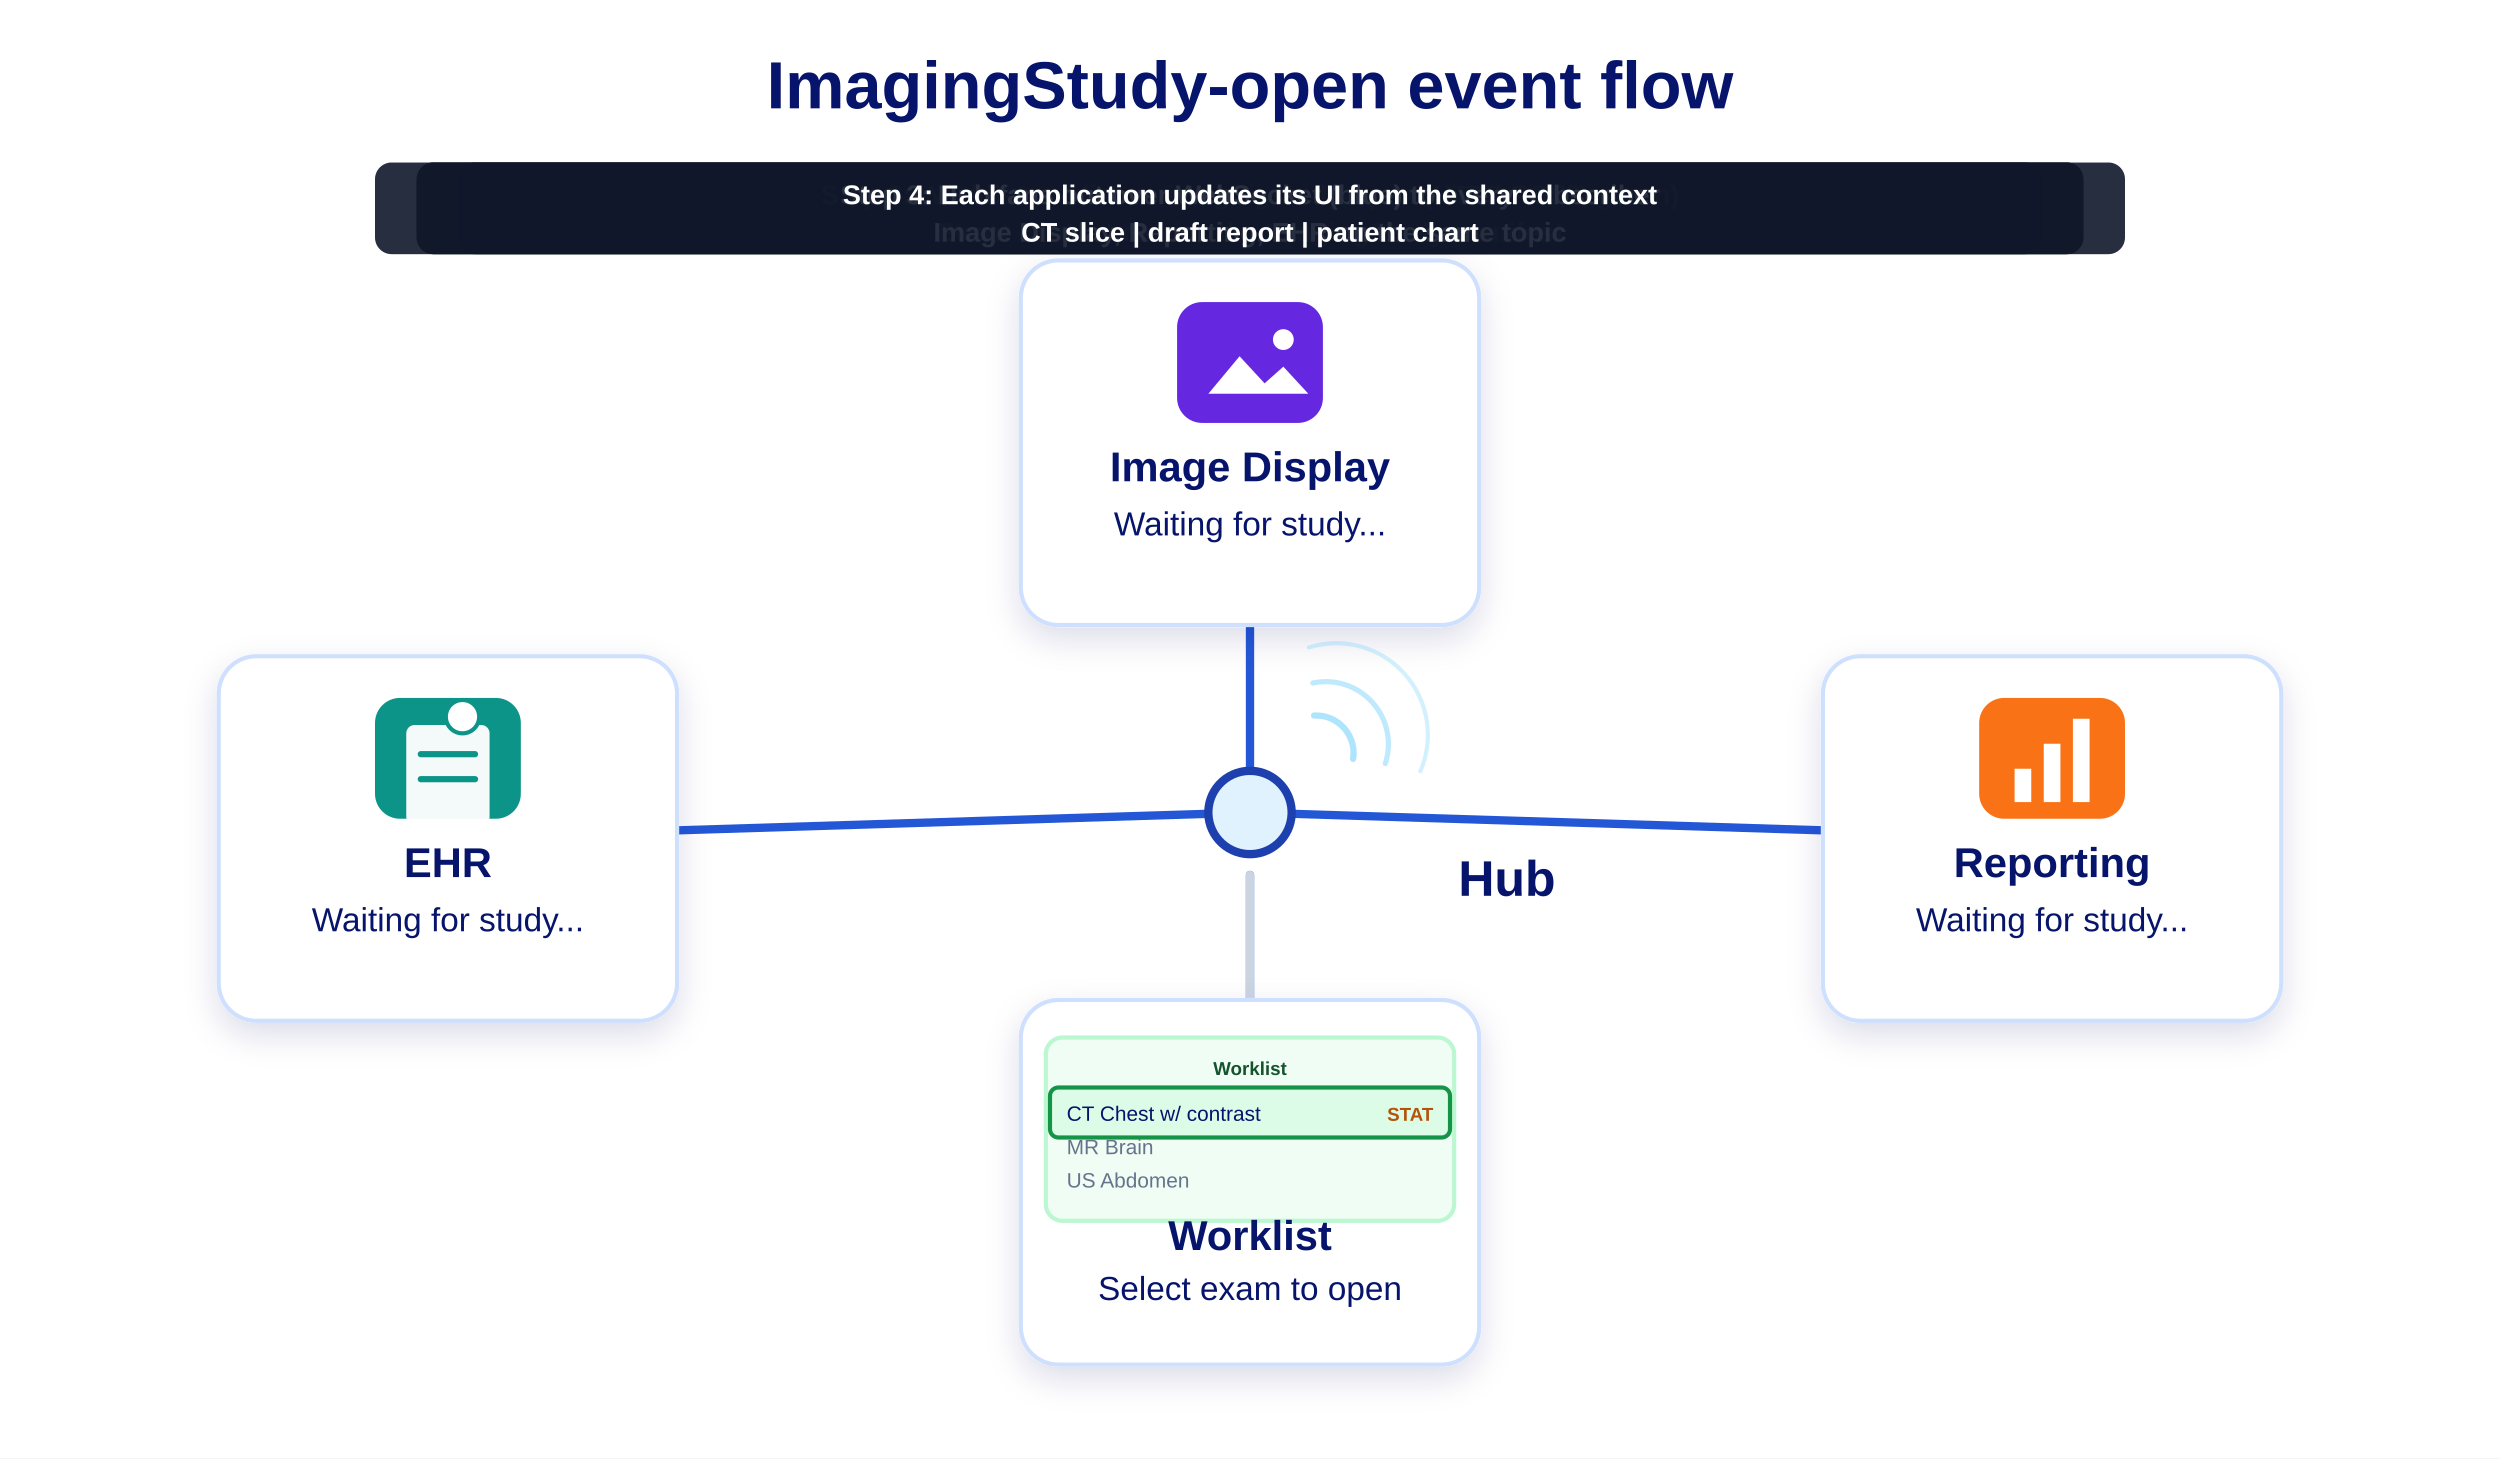
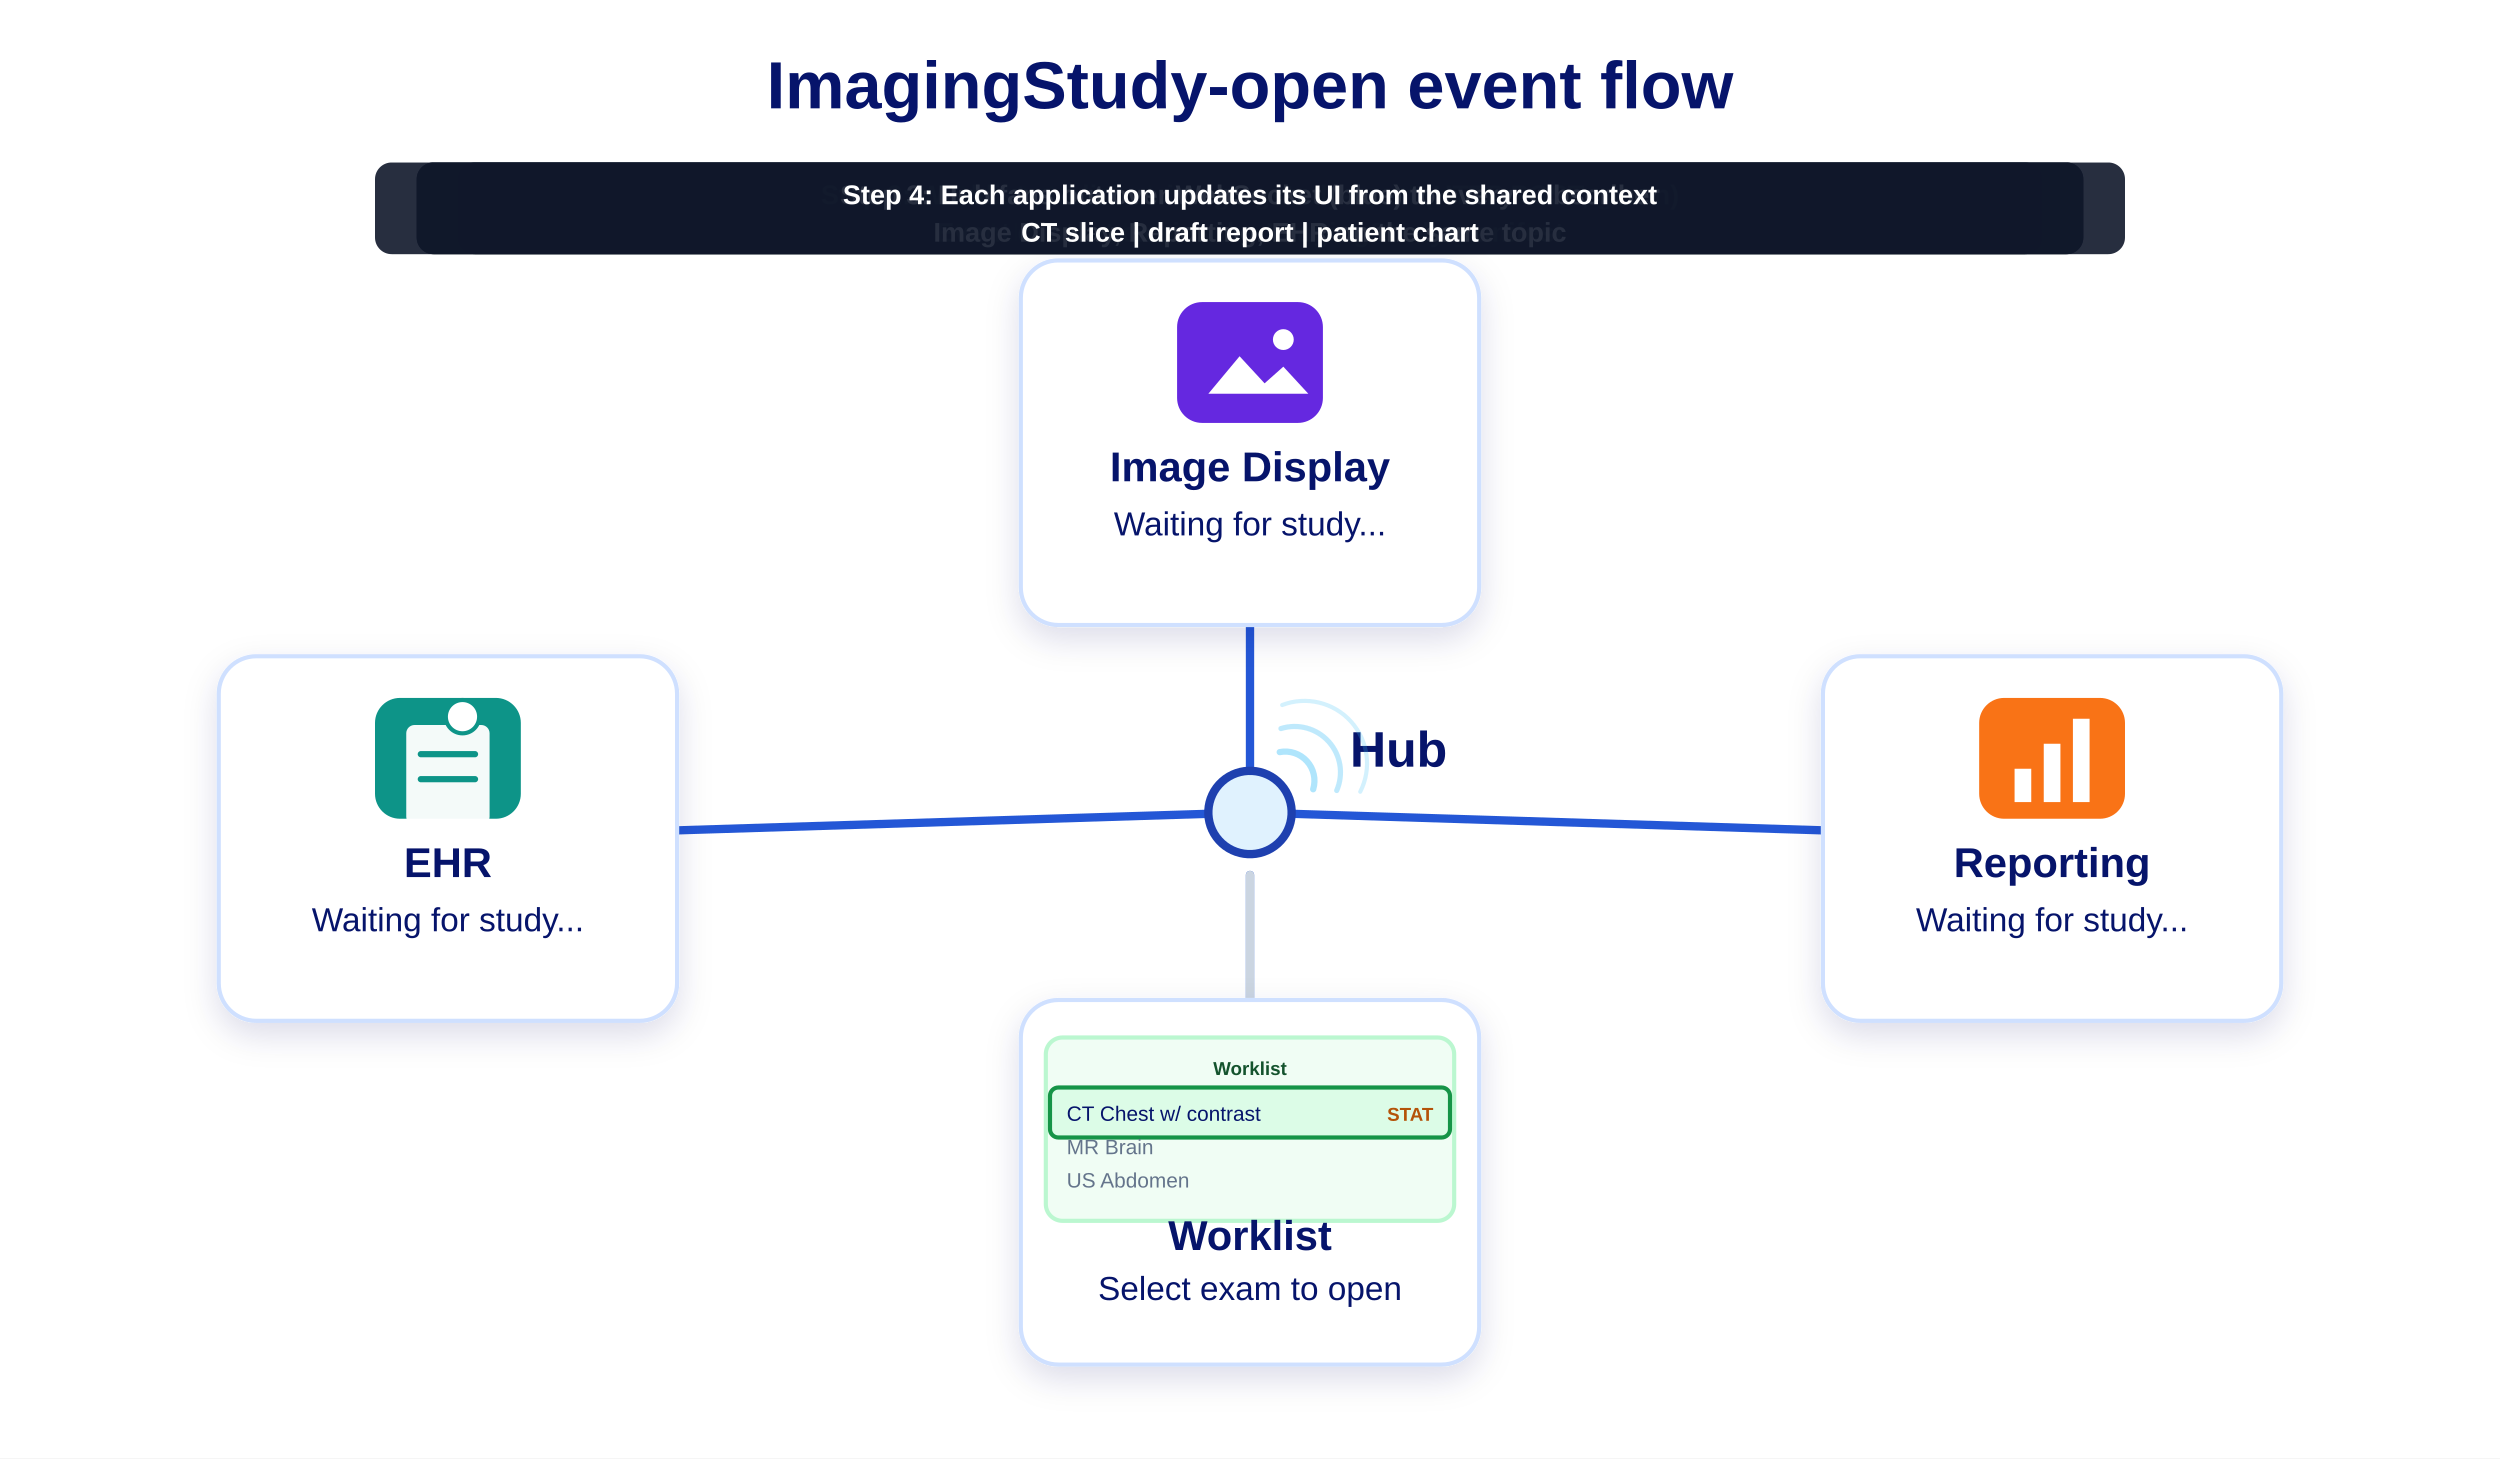
<svg xmlns="http://www.w3.org/2000/svg" viewBox="0 0 1200 700" width="1200" height="700" role="img" aria-labelledby="isoTitle isoDesc">
  <defs>
    <filter id="shadow" x="-20%" y="-20%" width="140%" height="140%">
      <feDropShadow dx="0" dy="6" stdDeviation="8" flood-color="#0b1b5f" flood-opacity="0.14" />
    </filter>
    <clipPath id="ctClip">
      <rect x="500" y="138" width="200" height="150" rx="10" />
    </clipPath>
    <radialGradient id="ctVignette" cx="50%" cy="50%" r="65%">
      <stop offset="55%" stop-color="#000" stop-opacity="0" />
      <stop offset="100%" stop-color="#000" stop-opacity="1" />
    </radialGradient>
    <style>
      .title { font: 700 32px Arial, Helvetica, sans-serif; fill: #06146b; }
      .heading { font: 700 24px Arial, Helvetica, sans-serif; fill: #06146b; }
      .label { font: 700 20px Arial, Helvetica, sans-serif; fill: #06146b; }
      .small { font: 16px Arial, Helvetica, sans-serif; fill: #06146b; }
      .panel { fill: #fff; stroke: #cfe0ff; stroke-width: 2; filter: url(#shadow); }
      .connPost { fill: none; stroke: #cbd5e1; stroke-width: 4; stroke-linecap: round; }
      .connWs { fill: none; stroke: #2457d6; stroke-width: 4; stroke-linecap: round; opacity: 1; }
      .packetText { font: 700 10px Arial, Helvetica, sans-serif; fill: #fff; }
      .packetSub { font: 600 9px Arial, Helvetica, sans-serif; fill: #ecfdf5; }
      .packetSubWs { font: 600 9px Arial, Helvetica, sans-serif; fill: #dbeafe; }
      .captionBox { fill: #0f172a; opacity: 0.9; }
      .captionText { font: 700 13px Arial, Helvetica, sans-serif; fill: #fff; }
      .wlField { font: 600 9px Arial, Helvetica, sans-serif; fill: #14532d; }
      .wlValue { font: 9px Arial, Helvetica, sans-serif; fill: #06146b; }
      .wlUserNoteText { font: 700 16px Arial, Helvetica, sans-serif; fill: #06146b; }
      .wlUserNoteSub { font: 600 12px Arial, Helvetica, sans-serif; fill: #334155; }

      #wlUserCallout { opacity: 0; animation: wlUserCallout 18s infinite; }
      @keyframes wlUserCallout {
        0%, 1.99% { opacity: 0; }
        2%, 96% { opacity: 1; }
        96.01%, 100% { opacity: 0; }
      }
      #wlUserOpeningFigure { animation: wlUserOpeningFigure 18s infinite; }
      #wlUserOpeningLabels { animation: wlUserOpeningLabels 18s infinite; }
      @keyframes wlUserOpeningFigure {
        0%, 1.99% { opacity: 0; }
-         2%, 41.99% { opacity: 1; }
-         42%, 100% { opacity: 0; }
+         2%, 51.99% { opacity: 1; }
+         52%, 100% { opacity: 0; }
      }
      @keyframes wlUserOpeningLabels {
        0%, 1.99% { opacity: 0; }
        2%, 34% { opacity: 1; }
        34.01%, 100% { opacity: 0; }
      }
      #wlUserCelebratePose { opacity: 0; animation: wlUserCelebratePose 18s infinite; }
      @keyframes wlUserCelebratePose {
-         0%, 41.99% { opacity: 0; }
-         42%, 96% { opacity: 1; }
+         0%, 51.99% { opacity: 0; }
+         52%, 96% { opacity: 1; }
        96.01%, 100% { opacity: 0; }
      }

      #worklistShell { animation: worklistShell 18s infinite; }
      #worklistOrder { opacity: 0; animation: worklistOrder 18s infinite; }
      #wlSelectHighlight { animation: wlSelectHighlight 18s infinite; }
      @keyframes worklistShell {
        0%, 17.99% { opacity: 1; }
        18%, 100% { opacity: 0; }
      }
      @keyframes worklistOrder {
        0%, 17.99% { opacity: 0; }
        18%, 100% { opacity: 1; }
      }
      @keyframes wlSelectHighlight {
        0%, 5.99% { opacity: 0; }
        6%, 16% { opacity: 1; }
        16.01%, 100% { opacity: 0; }
      }

      #castHubGraphic { transform-origin: 0px 0px; animation: hubPulse 18s infinite; }
      @keyframes hubPulse {
        0%, 25% { transform: scale(1); }
-         27%, 43% { transform: scale(1.06); }
-         45%, 100% { transform: scale(1); }
+         27%, 50% { transform: scale(1.06); }
+         52%, 100% { transform: scale(1); }
      }
      #hubBroadcastArcs { opacity: 0.4; animation: hubBroadcastArcs 18s infinite; }
      @keyframes hubBroadcastArcs {
        0%, 34.99% { opacity: 0.4; }
        35%, 86% { opacity: 1; }
        87%, 100% { opacity: 0.4; }
      }
      #step0Caption { animation: step0Caption 18s infinite; }
      @keyframes step0Caption {
        0%, 1.99% { opacity: 0; }
        2%, 17% { opacity: 1; }
        18%, 100% { opacity: 0; }
      }
      #step1Caption { animation: step1Caption 18s infinite; }
      @keyframes step1Caption {
        0%, 17.99% { opacity: 0; }
        19%, 34% { opacity: 1; }
        35%, 100% { opacity: 0; }
      }
      #step2Caption { animation: step2Caption 18s infinite; }
      @keyframes step2Caption {
        0%, 34.99% { opacity: 0; }
-         35%, 41% { opacity: 1; }
-         42%, 100% { opacity: 0; }
+         35%, 51% { opacity: 1; }
+         52%, 100% { opacity: 0; }
      }
      #step3Caption { animation: step3Caption 18s infinite; }
      @keyframes step3Caption {
-         0%, 41.99% { opacity: 0; }
-         42%, 86% { opacity: 1; }
+         0%, 51.99% { opacity: 0; }
+         52%, 86% { opacity: 1; }
        87%, 100% { opacity: 0; }
      }

      #linePost { animation: linePost 18s infinite; }
      @keyframes linePost {
        0%, 18.99% { stroke: #1f9d55; opacity: 0; }
        19%, 34% { stroke: #1f9d55; opacity: 1; }
        35%, 100% { stroke: #1f9d55; opacity: 0; }
      }
      .packetPublish { opacity: 0; animation: packetPublish 18s infinite; }
      @keyframes packetPublish {
        0%, 18.99% { opacity: 0; transform: translate(600px, 520px); }
        19% { opacity: 1; transform: translate(600px, 520px); }
        27% { opacity: 1; transform: translate(600px, 390px); }
        29%, 100% { opacity: 0; transform: translate(600px, 390px); }
      }
      .packetFanoutImg,
      .packetFanoutReport,
      .packetFanoutEhr {
        opacity: 0;
        animation-duration: 18s;
        animation-iteration-count: infinite;
        animation-timing-function: linear;
      }
      .packetFanoutImg {
        animation-name: packetFanoutOpacity, packetFanoutImg;
      }
      .packetFanoutReport {
        animation-name: packetFanoutOpacity, packetFanoutReport;
      }
      .packetFanoutEhr {
        animation-name: packetFanoutOpacity, packetFanoutEhr;
      }
-       /* Fan-out: depart hub together at 35%, arrive at apps together at 41% */
+       /* Fan-out: depart hub together at 35%, arrive at apps together at 52% */
      @keyframes packetFanoutOpacity {
        0%, 34.99% { opacity: 0; }
-         35%, 41% { opacity: 1; }
-         42%, 100% { opacity: 0; }
+         35%, 51% { opacity: 1; }
+         52%, 100% { opacity: 0; }
      }
      @keyframes packetFanoutImg {
        0%, 34.99% { transform: translate(600px, 390px); }
        35% { transform: translate(600px, 390px); }
-         38% { transform: translate(600px, 301px); }
-         41%, 100% { transform: translate(600px, 212px); }
+         43% { transform: translate(600px, 301px); }
+         52%, 100% { transform: translate(600px, 212px); }
      }
      @keyframes packetFanoutReport {
        0%, 34.99% { transform: translate(600px, 390px); }
        35% { transform: translate(600px, 390px); }
-         38% { transform: translate(792px, 396px); }
-         41%, 100% { transform: translate(985px, 402px); }
+         43% { transform: translate(792px, 396px); }
+         52%, 100% { transform: translate(985px, 402px); }
      }
      @keyframes packetFanoutEhr {
        0%, 34.99% { transform: translate(600px, 390px); }
        35% { transform: translate(600px, 390px); }
-         38% { transform: translate(407px, 396px); }
-         41%, 100% { transform: translate(215px, 402px); }
-       }
- 
-       /* All apps flip on the same frame when packets land (41%) */
+         43% { transform: translate(407px, 396px); }
+         52%, 100% { transform: translate(215px, 402px); }
+       }
+ 
+       /* All apps flip on the same frame when packets land (52%) */
      #ctResult,
      #reportResult,
      #ehrChartResult {
        opacity: 0;
        animation: appsShowResult 18s infinite;
      }
      #appShellImg,
      #appShellReport,
      #appShellEhr {
        animation: appsHideShell 18s infinite;
      }
      @keyframes appsHideShell {
-         0%, 40.99% { opacity: 1; }
-         41%, 100% { opacity: 0; }
+         0%, 51.99% { opacity: 1; }
+         52%, 100% { opacity: 0; }
      }
      @keyframes appsShowResult {
-         0%, 40.99% { opacity: 0; }
-         41%, 100% { opacity: 1; }
+         0%, 51.99% { opacity: 0; }
+         52%, 100% { opacity: 1; }
      }
    </style>
  </defs>
  <rect width="1200" height="700" fill="#ffffff" />
  <text x="600" y="52" text-anchor="middle" class="title">ImagingStudy-open event flow</text>
  <g id="step0Caption">
    <rect class="captionBox" x="200" y="78" width="800" height="44" rx="8" />
    <text x="600" y="98" text-anchor="middle" class="captionText">Step 1: User selects an exam from the worklist</text>
    <text x="600" y="116" text-anchor="middle" class="captionText" font-size="11">Modality worklist row opens the radiology order</text>
  </g>
  <g id="step1Caption">
    <rect class="captionBox" x="220" y="78" width="760" height="44" rx="8" />
    <text x="600" y="98" text-anchor="middle" class="captionText">Step 2: Worklist publishes imagingstudy-open (HTTP POST, green)</text>
    <text x="600" y="116" text-anchor="middle" class="captionText" font-size="11">Event context carries the ImagingStudy manifest</text>
  </g>
  <g id="step2Caption">
    <rect class="captionBox" x="200" y="78" width="800" height="44" rx="8" />
    <text x="600" y="98" text-anchor="middle" class="captionText">Step 3: Hub fans out over WebSocket (blue) to every subscriber</text>
    <text x="600" y="116" text-anchor="middle" class="captionText" font-size="11">Image Display, Reporting, EHR on the same topic</text>
  </g>
  <g id="step3Caption">
    <rect class="captionBox" x="180" y="78" width="840" height="44" rx="8" />
    <text x="600" y="98" text-anchor="middle" class="captionText">Step 4: Each application updates its UI from the shared context</text>
    <text x="600" y="116" text-anchor="middle" class="captionText" font-size="11">CT slice | draft report | patient chart</text>
  </g>
  <path id="lineWsWorklist" class="connWs" d="M600 480 L600 420" />
  <path id="linePost" class="connPost" d="M600 480 L600 420" />
  <path id="lineWsImg" class="connWs" d="M600 390 L600 212" />
  <path id="lineWsReport" class="connWs" d="M600 390 L985 402" />
  <path id="lineWsEhr" class="connWs" d="M600 390 L215 402" />
  <g id="wlUserCallout">
    <rect class="panel" x="268" y="508" width="214" height="118" rx="12" />
    <g id="wlUserOpeningFigure">
      <g transform="translate(288, 528)">
        <circle cx="26" cy="18" r="15" fill="#dbeafe" stroke="#2563eb" stroke-width="2.5" />
        <path d="M10 42 Q26 34 42 42 L38 78 Q26 86 14 78 Z" fill="#2563eb" stroke="#1d4ed8" stroke-width="1.5" stroke-linejoin="round" />
        <path d="M38 46 L62 58 L58 64 L34 52 Z" fill="#2563eb" stroke="#1d4ed8" stroke-width="1.2" stroke-linejoin="round" />
        <circle cx="60" cy="61" r="4" fill="#fde8d8" stroke="#d4a574" stroke-width="1" />
        <path d="M18 44 L4 56" fill="none" stroke="#2563eb" stroke-width="3" stroke-linecap="round" />
      </g>
    </g>
    <g id="wlUserOpeningLabels">
      <text x="378" y="562" text-anchor="middle" class="wlUserNoteText">User opens</text>
      <text x="378" y="582" text-anchor="middle" class="wlUserNoteText">from worklist</text>
      <text x="378" y="602" text-anchor="middle" class="wlUserNoteSub">clinician action</text>
      <path d="M482 562 L490 562" fill="none" stroke="#64748b" stroke-width="2.5" stroke-linecap="round" />
      <polygon points="490,562 483,557 483,567" fill="#64748b" />
    </g>
    <g id="wlUserCelebratePose" transform="translate(332, 520)">
      <circle cx="26" cy="18" r="15" fill="#dbeafe" stroke="#2563eb" stroke-width="2.5" />
      <path d="M10 42 Q26 34 42 42 L38 78 Q26 86 14 78 Z" fill="#2563eb" stroke="#1d4ed8" stroke-width="1.5" stroke-linejoin="round" />
      <path d="M14 40 L6 22" fill="none" stroke="#2563eb" stroke-width="3.5" stroke-linecap="round" />
      <path d="M38 40 L46 22" fill="none" stroke="#2563eb" stroke-width="3.5" stroke-linecap="round" />
      <circle cx="6" cy="20" r="4" fill="#fde8d8" stroke="#d4a574" stroke-width="1" />
      <circle cx="46" cy="20" r="4" fill="#fde8d8" stroke="#d4a574" stroke-width="1" />
    </g>
  </g>
  <g id="castHub">
-     <text x="700" y="430" text-anchor="start" class="heading">Hub</text>
+     <text x="648" y="368" text-anchor="start" class="heading">Hub</text>
  </g>
  <g id="worklistShell">
    <rect class="panel" x="490" y="480" width="220" height="175" rx="18" />
    <rect x="502" y="498" width="196" height="88" rx="8" fill="#f0fdf4" stroke="#bbf7d0" stroke-width="2" />
    <rect id="wlSelectHighlight" x="504" y="522" width="192" height="24" rx="4" fill="#dcfce7" stroke="#159447" stroke-width="2" />
    <text x="600" y="516" text-anchor="middle" font-family="Arial" font-size="9" font-weight="700" fill="#14532d">Worklist</text>
    <text x="512" y="538" font-family="Arial" font-size="10" fill="#06146b">CT Chest w/ contrast</text>
    <text x="688" y="538" text-anchor="end" font-family="Arial" font-size="9" font-weight="700" fill="#b45309">STAT</text>
    <text x="512" y="554" font-family="Arial" font-size="10" fill="#64748b">MR Brain</text>
    <text x="512" y="570" font-family="Arial" font-size="10" fill="#64748b">US Abdomen</text>
    <text x="600" y="600" text-anchor="middle" class="label">Worklist</text>
    <text x="600" y="624" text-anchor="middle" class="small">Select exam to open</text>
  </g>
  <g id="worklistOrder">
    <rect class="panel" x="490" y="480" width="220" height="175" rx="18" />
    <rect x="502" y="494" width="196" height="118" rx="8" fill="#f0fdf4" stroke="#86efac" stroke-width="2" />
    <rect x="502" y="494" width="196" height="22" rx="8" fill="#159447" />
    <rect x="502" y="508" width="196" height="8" fill="#159447" />
    <text x="600" y="509" text-anchor="middle" font-family="Arial" font-size="10" font-weight="700" fill="#fff">Radiology order</text>
    <text x="512" y="528" class="wlField">ORG ID</text>
    <text x="688" y="528" text-anchor="end" class="wlValue">RAD-20481</text>
    <line x1="568" y1="528" x2="682" y2="528" stroke="#bbf7d0" stroke-width="1.5" stroke-linecap="round" />
    <text x="512" y="542" class="wlField">Ref physician</text>
    <text x="688" y="542" text-anchor="end" class="wlValue">Dr. Chen</text>
    <line x1="592" y1="542" x2="682" y2="542" stroke="#bbf7d0" stroke-width="1.5" stroke-linecap="round" />
    <text x="512" y="556" class="wlField">Reason for exam</text>
    <text x="688" y="556" text-anchor="end" class="wlValue">Chest pain, r/o PE</text>
    <line x1="608" y1="556" x2="682" y2="556" stroke="#bbf7d0" stroke-width="1.5" stroke-linecap="round" />
    <text x="512" y="570" class="wlField">Modality / exam</text>
    <text x="688" y="570" text-anchor="end" class="wlValue">CT Chest w/ contrast</text>
    <line x1="608" y1="570" x2="682" y2="570" stroke="#bbf7d0" stroke-width="1.5" stroke-linecap="round" />
    <text x="512" y="584" class="wlField">Accession</text>
    <text x="688" y="584" text-anchor="end" class="wlValue">ACC-2026-88412</text>
    <line x1="568" y1="584" x2="682" y2="584" stroke="#bbf7d0" stroke-width="1.5" stroke-linecap="round" />
    <text x="512" y="598" class="wlField">Priority</text>
    <text x="688" y="598" text-anchor="end" class="wlValue" font-weight="700" fill="#b45309">STAT</text>
    <text x="600" y="632" text-anchor="middle" class="label">Worklist</text>
    <text x="600" y="648" text-anchor="middle" class="small">Ready to open study on topic</text>
  </g>
  <g id="appShellImg">
    <rect class="panel" x="490" y="125" width="220" height="175" rx="18" />
    <rect x="565" y="145" width="70" height="58" rx="12" fill="#6528e0" />
    <path d="M580 189 L595 171 L607 184 L616 176 L628 189 Z" fill="#fff" />
    <circle cx="616" cy="163" r="5" fill="#fff" />
    <text x="600" y="231" text-anchor="middle" class="label">Image Display</text>
    <text x="600" y="257" text-anchor="middle" class="small">Waiting for study...</text>
  </g>
  <g id="ctResult">
    <rect class="panel" x="490" y="125" width="220" height="175" rx="18" />
    <rect x="500" y="138" width="200" height="150" rx="10" fill="#0f1115" stroke="#2a3140" stroke-width="2" />
    <g clip-path="url(#ctClip)">
      <rect x="500" y="138" width="200" height="150" fill="#101014" />
      <ellipse cx="600" cy="216" rx="78" ry="62" fill="#6f7074" />
      <ellipse cx="567" cy="212" rx="28" ry="38" fill="#1b1d22" />
      <ellipse cx="633" cy="212" rx="28" ry="38" fill="#1b1d22" />
      <ellipse cx="600" cy="226" rx="14" ry="18" fill="#8a8b90" />
      <ellipse cx="600" cy="258" rx="10" ry="8" fill="#d8d8dc" />
      <path d="M555 180 Q600 162 645 180" fill="none" stroke="#555860" stroke-width="3" opacity="0.7" />
      <path d="M547 198 Q600 178 653 198" fill="none" stroke="#555860" stroke-width="3" opacity="0.55" />
      <rect x="500" y="138" width="200" height="150" fill="url(#ctVignette)" opacity="0.35" />
    </g>
    <text x="600" y="282" text-anchor="middle" class="small">CT Chest</text>
    <text x="600" y="298" text-anchor="middle" font-family="Arial" font-size="11" font-weight="700" fill="#6528e0">Image Display</text>
  </g>
  <g id="appShellReport">
    <rect class="panel" x="875" y="315" width="220" height="175" rx="18" />
    <rect x="950" y="335" width="70" height="58" rx="12" fill="#f97316" />
    <rect x="967" y="369" width="8" height="16" fill="#fff" />
    <rect x="981" y="357" width="8" height="28" fill="#fff" />
    <rect x="995" y="345" width="8" height="40" fill="#fff" />
    <text x="985" y="421" text-anchor="middle" class="label">Reporting</text>
    <text x="985" y="447" text-anchor="middle" class="small">Waiting for study...</text>
  </g>
  <g id="reportResult">
    <rect class="panel" x="875" y="315" width="220" height="175" rx="18" />
    <rect x="892" y="332" width="186" height="132" rx="8" fill="#fffaf5" stroke="#fed7aa" stroke-width="2" />
    <rect x="892" y="332" width="186" height="28" rx="8" fill="#f97316" />
    <rect x="892" y="348" width="186" height="12" fill="#f97316" />
    <text x="985" y="351" text-anchor="middle" font-family="Arial, Helvetica, sans-serif" font-size="11" font-weight="700" fill="#fff">Draft report</text>
    <text x="904" y="372" font-family="Arial" font-size="10" fill="#7c2d12">Clinical history</text>
    <line x1="988" y1="372" x2="1066" y2="372" stroke="#fdba74" stroke-width="2" stroke-linecap="round" />
    <text x="904" y="390" font-family="Arial" font-size="10" fill="#7c2d12">Findings</text>
    <line x1="988" y1="390" x2="1066" y2="390" stroke="#fdba74" stroke-width="2" stroke-linecap="round" />
    <text x="904" y="408" font-family="Arial" font-size="10" fill="#7c2d12">Impression</text>
    <line x1="988" y1="408" x2="1066" y2="408" stroke="#fdba74" stroke-width="2" stroke-linecap="round" />
    <text x="985" y="488" text-anchor="middle" font-family="Arial" font-size="11" font-weight="700" fill="#f97316">Reporting</text>
  </g>
  <g id="appShellEhr">
    <rect class="panel" x="105" y="315" width="220" height="175" rx="18" />
    <rect x="180" y="335" width="70" height="58" rx="12" fill="#0d9488" />
    <rect x="195" y="348" width="40" height="48" rx="4" fill="#fff" opacity="0.95" />
    <line x1="202" y1="362" x2="228" y2="362" stroke="#0d9488" stroke-width="3" stroke-linecap="round" />
    <line x1="202" y1="374" x2="228" y2="374" stroke="#0d9488" stroke-width="3" stroke-linecap="round" />
    <circle cx="222" cy="344" r="8" fill="#fff" stroke="#0d9488" stroke-width="2" />
    <text x="215" y="421" text-anchor="middle" class="label">EHR</text>
    <text x="215" y="447" text-anchor="middle" class="small">Waiting for study...</text>
  </g>
  <g id="ehrChartResult">
    <rect class="panel" x="105" y="315" width="220" height="175" rx="18" />
    <rect x="122" y="332" width="186" height="132" rx="8" fill="#f0fdfa" stroke="#99f6e4" stroke-width="2" />
    <rect x="122" y="332" width="186" height="28" rx="8" fill="#0d9488" />
    <rect x="122" y="348" width="186" height="12" fill="#0d9488" />
    <text x="215" y="351" text-anchor="middle" font-family="Arial" font-size="11" font-weight="700" fill="#fff">Patient chart</text>
    <text x="134" y="372" font-family="Arial" font-size="10" fill="#134e4a">Name / MRN</text>
    <line x1="218" y1="372" x2="296" y2="372" stroke="#5eead4" stroke-width="2" stroke-linecap="round" />
    <text x="134" y="390" font-family="Arial" font-size="10" fill="#134e4a">Problem list</text>
    <line x1="218" y1="390" x2="296" y2="390" stroke="#5eead4" stroke-width="2" stroke-linecap="round" />
    <text x="134" y="408" font-family="Arial" font-size="10" fill="#134e4a">Allergies / Meds</text>
    <line x1="218" y1="408" x2="296" y2="408" stroke="#5eead4" stroke-width="2" stroke-linecap="round" />
    <text x="215" y="488" text-anchor="middle" font-family="Arial" font-size="11" font-weight="700" fill="#0d9488">EHR</text>
  </g>
  <g transform="translate(600, 390)">
    <g id="castHubGraphic">
      <g transform="rotate(-42)">
        <g id="hubBroadcastArcs" fill="none" stroke="#38bdf8" stroke-linecap="round">
-           <path d="M54 -14 A 18 18 0 0 1 54 14" stroke-width="3" />
-           <path d="M64 -26 A 30 30 0 0 1 64 26" stroke-width="2.5" opacity="0.8" />
-           <path d="M74 -40 A 44 44 0 0 1 74 40" stroke-width="2" opacity="0.55" />
+           <path d="M30 -12 A 14 14 0 0 1 30 12" stroke-width="3" />
+           <path d="M38 -20 A 22 22 0 0 1 38 20" stroke-width="2.5" opacity="0.8" />
+           <path d="M46 -28 A 30 30 0 0 1 46 28" stroke-width="2" opacity="0.55" />
        </g>
        <g id="hubDish">
          <circle cx="0" cy="0" r="20" fill="#e0f2fe" stroke="#1e40af" stroke-width="4" />
        </g>
      </g>
    </g>
  </g>
  <g class="packetPublish">
    <rect x="-88" y="-18" width="176" height="36" rx="18" fill="#1f9d55" />
    <text x="0" y="-3" text-anchor="middle" class="packetSub">HTTP POST</text>
    <text x="0" y="10" text-anchor="middle" class="packetText">imagingstudy-open</text>
  </g>
  <g class="packetFanoutImg">
    <rect x="-78" y="-14" width="156" height="28" rx="14" fill="#2457d6" />
    <text x="0" y="-2" text-anchor="middle" class="packetSubWs">WebSocket</text>
    <text x="0" y="11" text-anchor="middle" class="packetText">imagingstudy-open</text>
  </g>
  <g class="packetFanoutReport">
    <rect x="-78" y="-14" width="156" height="28" rx="14" fill="#2457d6" />
    <text x="0" y="-2" text-anchor="middle" class="packetSubWs">WebSocket</text>
    <text x="0" y="11" text-anchor="middle" class="packetText">imagingstudy-open</text>
  </g>
  <g class="packetFanoutEhr">
    <rect x="-78" y="-14" width="156" height="28" rx="14" fill="#2457d6" />
    <text x="0" y="-2" text-anchor="middle" class="packetSubWs">WebSocket</text>
    <text x="0" y="11" text-anchor="middle" class="packetText">imagingstudy-open</text>
  </g>
</svg>
